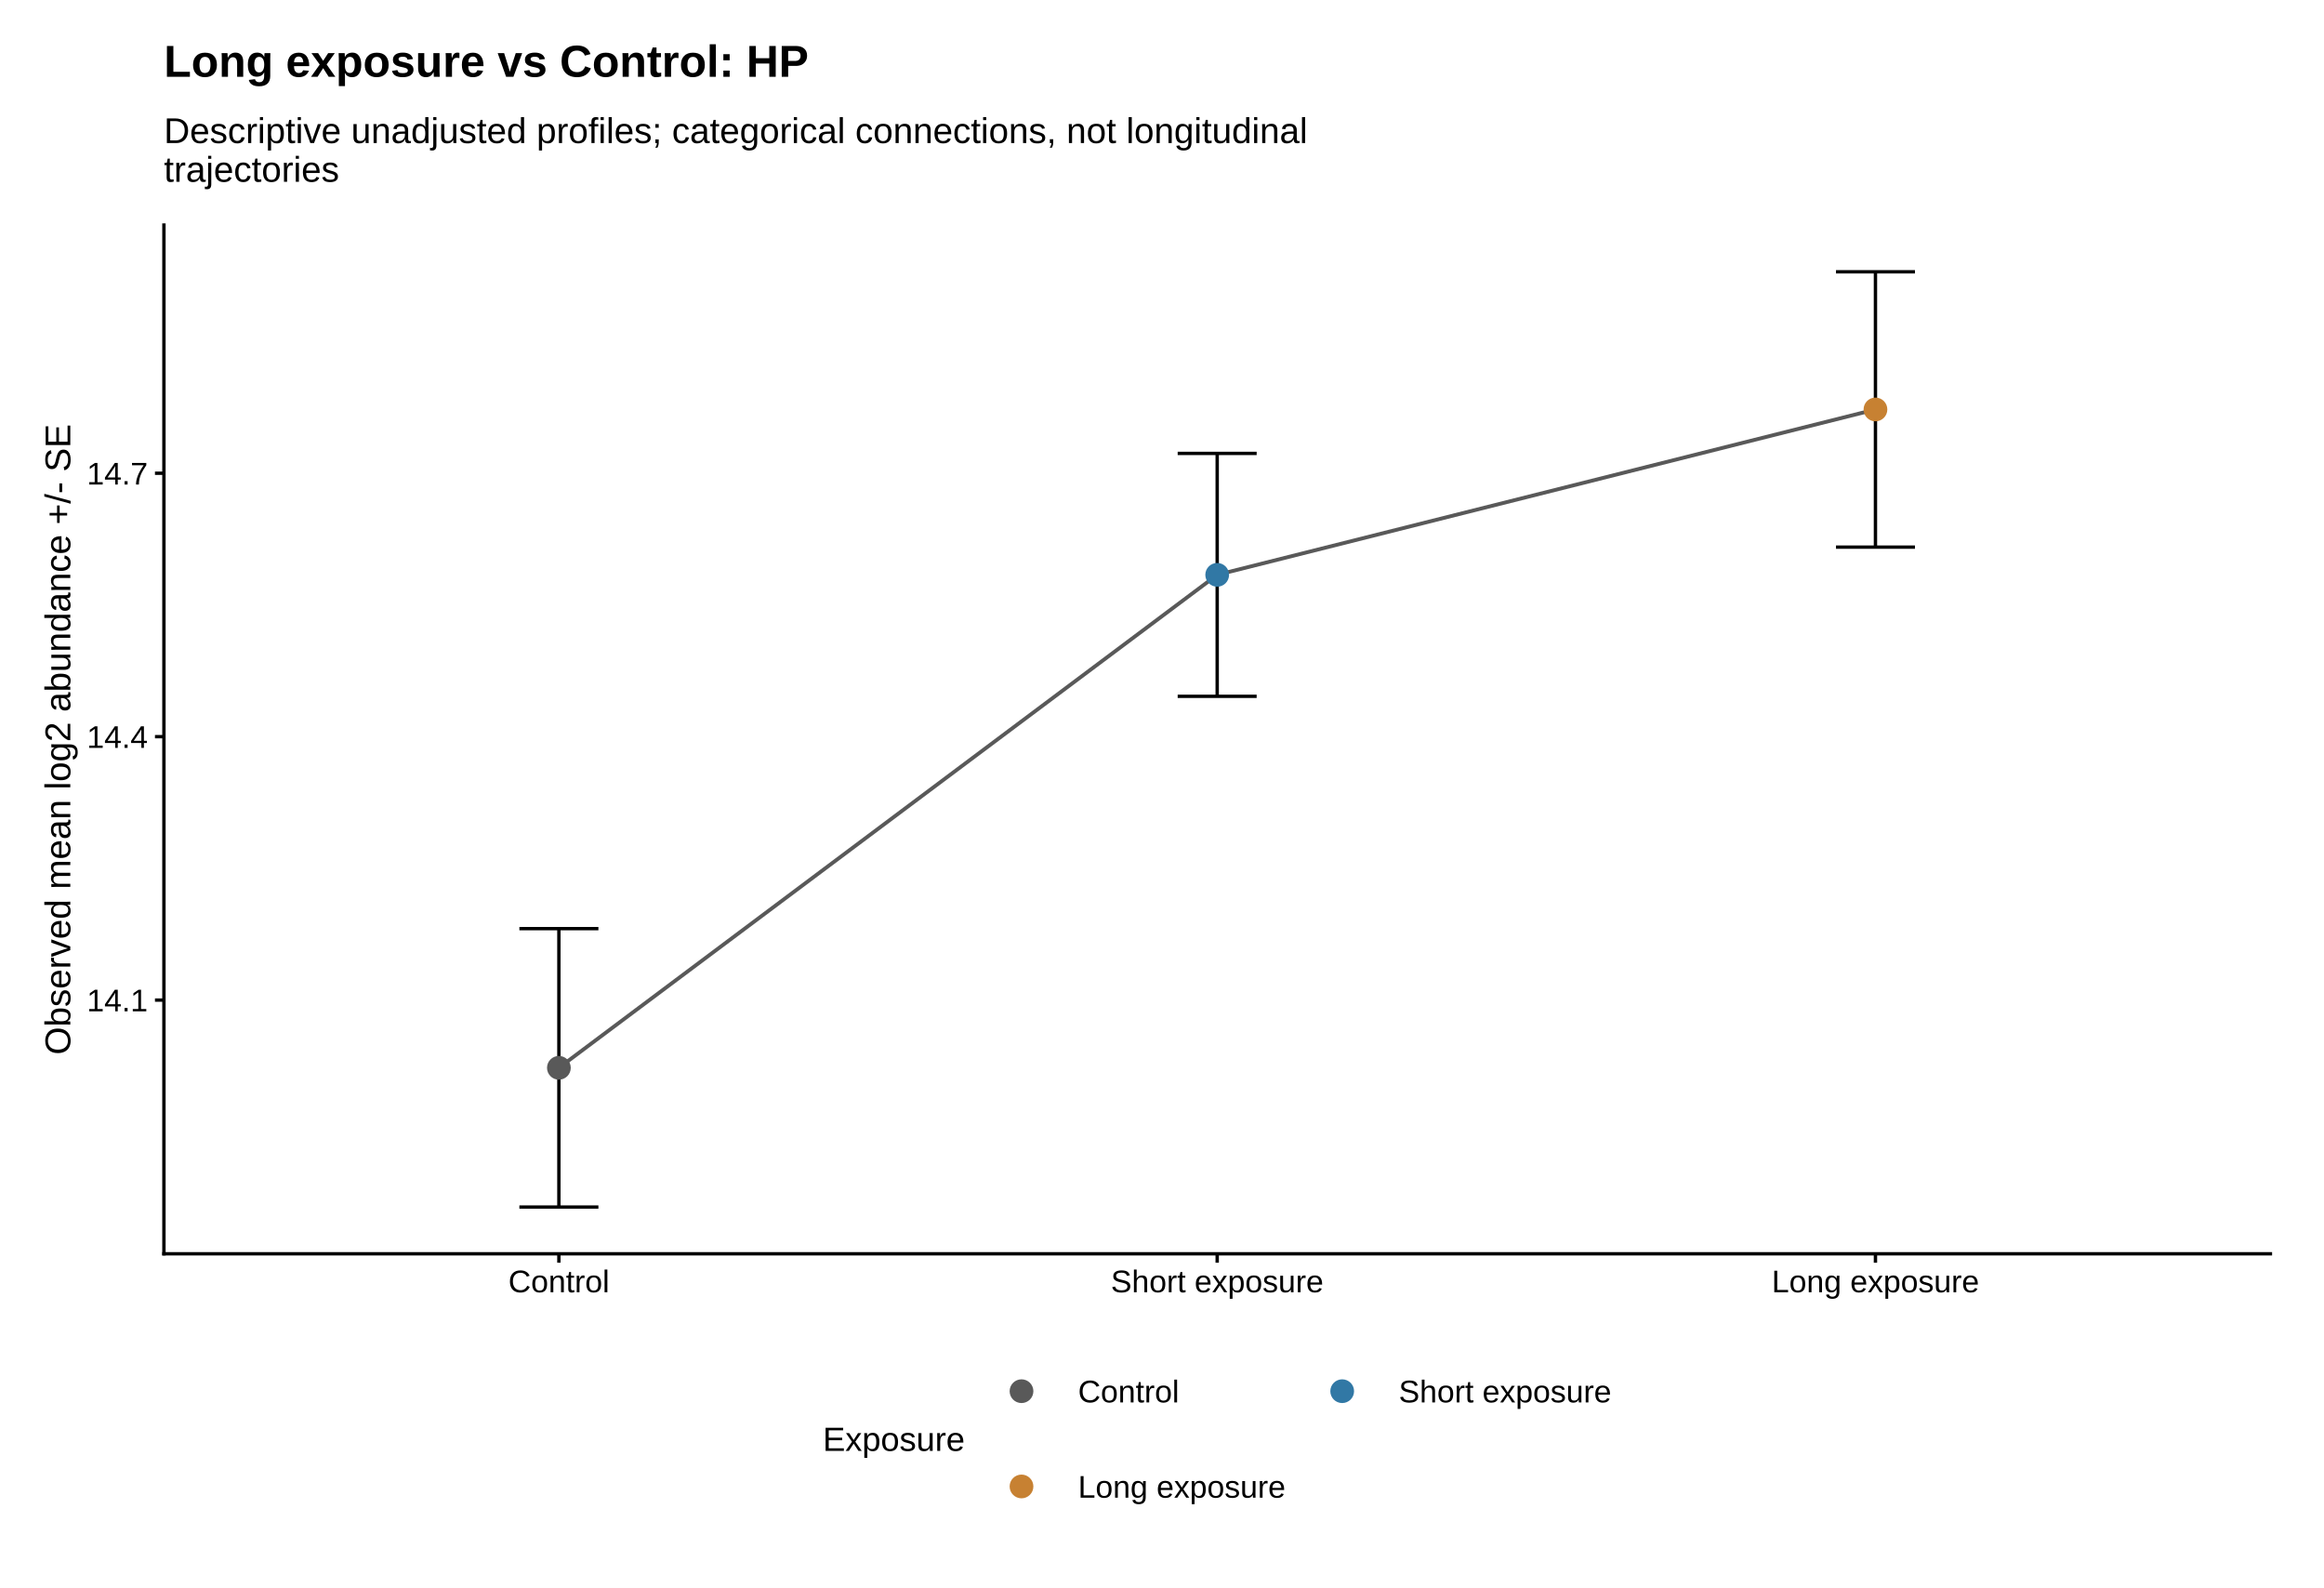
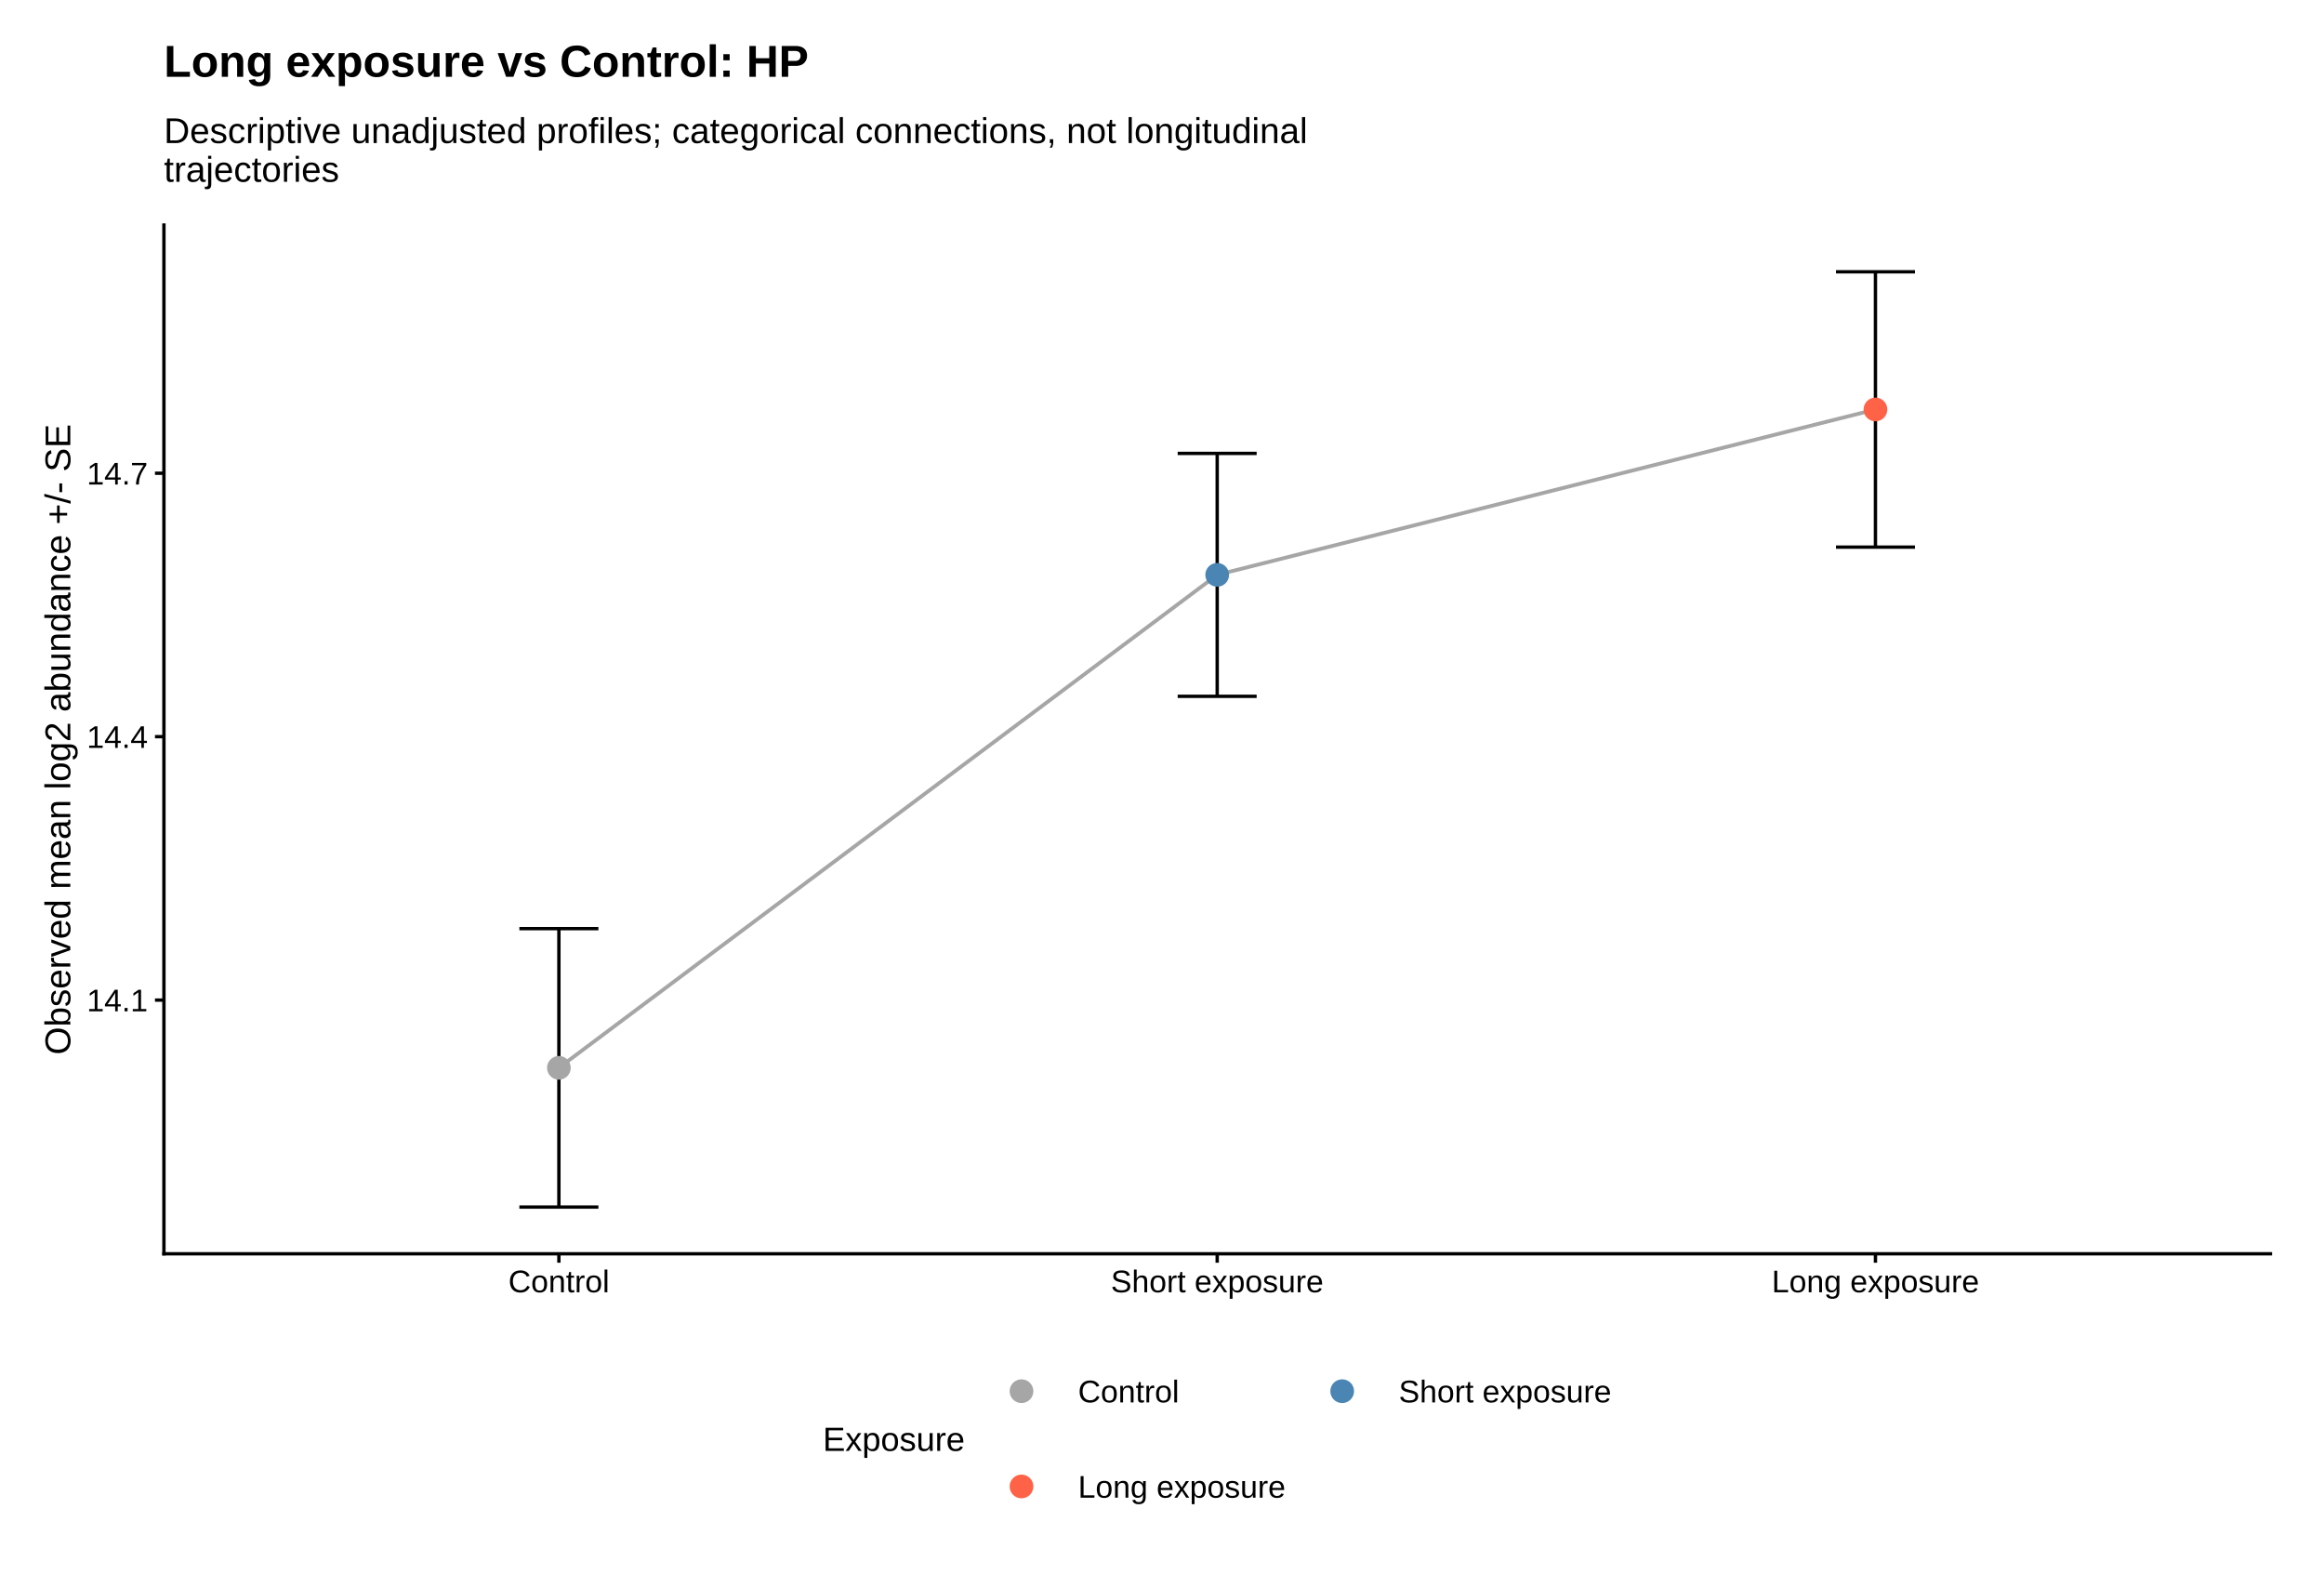
<svg xmlns="http://www.w3.org/2000/svg" class="svglite" width="518.74pt" height="354.33pt" viewBox="0 0 518.74 354.33">
  <defs>
    <style type="text/css">
    .svglite line, .svglite polyline, .svglite polygon, .svglite path, .svglite rect, .svglite circle {
      fill: none;
      stroke: #000000;
      stroke-linecap: round;
      stroke-linejoin: round;
      stroke-miterlimit: 10.00;
    }
    .svglite text {
      white-space: pre;
    }
  </style>
  </defs>
  <rect width="100%" height="100%" style="stroke: none; fill: #FFFFFF;" />
  <defs>
    <clipPath id="cpMC4wMHw1MTguNzR8MC4wMHwzNTQuMzM=">
      <rect x="0.00" y="0.00" width="518.74" height="354.33" />
    </clipPath>
  </defs>
  <g clip-path="url(#cpMC4wMHw1MTguNzR8MC4wMHwzNTQuMzM=)">
    <rect x="0.00" y="0.00" width="518.74" height="354.33" style="stroke-width: 0.78; stroke: #FFFFFF; fill: #FFFFFF;" />
  </g>
  <defs>
    <clipPath id="cpMzYuNTl8NTA2Ljc4fDUwLjIzfDI3OS44Mg==">
      <rect x="36.59" y="50.23" width="470.20" height="229.59" />
    </clipPath>
  </defs>
  <g clip-path="url(#cpMzYuNTl8NTA2Ljc4fDUwLjIzfDI3OS44Mg==)">
    <rect x="36.59" y="50.23" width="470.20" height="229.59" style="stroke-width: 0.78; stroke: none; fill: #FFFFFF;" />
-     <polyline points="124.75,238.31 271.69,128.29 418.62,91.38 " style="stroke-width: 0.85; stroke: #595959; stroke-linecap: butt;" />
+     <polyline points="124.75,238.31 271.69,128.29 418.62,91.38 " style="stroke-width: 0.85; stroke: #A6A6A6; stroke-linecap: butt;" />
    <polyline points="115.93,207.25 133.57,207.25 " style="stroke-width: 0.75; stroke-linecap: butt;" />
    <polyline points="124.75,207.25 124.75,269.38 " style="stroke-width: 0.75; stroke-linecap: butt;" />
    <polyline points="115.93,269.38 133.57,269.38 " style="stroke-width: 0.75; stroke-linecap: butt;" />
    <polyline points="262.87,101.19 280.50,101.19 " style="stroke-width: 0.75; stroke-linecap: butt;" />
    <polyline points="271.69,101.19 271.69,155.40 " style="stroke-width: 0.75; stroke-linecap: butt;" />
    <polyline points="262.87,155.40 280.50,155.40 " style="stroke-width: 0.75; stroke-linecap: butt;" />
    <polyline points="409.81,60.66 427.44,60.66 " style="stroke-width: 0.75; stroke-linecap: butt;" />
    <polyline points="418.62,60.66 418.62,122.10 " style="stroke-width: 0.75; stroke-linecap: butt;" />
    <polyline points="409.81,122.10 427.44,122.10 " style="stroke-width: 0.75; stroke-linecap: butt;" />
-     <circle cx="124.75" cy="238.31" r="2.39" style="stroke-width: 0.52; stroke: #595959; fill: #595959;" />
-     <circle cx="271.69" cy="128.29" r="2.39" style="stroke-width: 0.52; stroke: #3178A5; fill: #3178A5;" />
-     <circle cx="418.62" cy="91.38" r="2.39" style="stroke-width: 0.52; stroke: #C78132; fill: #C78132;" />
+     <circle cx="124.75" cy="238.31" r="2.39" style="stroke-width: 0.52; stroke: #A6A6A6; fill: #A6A6A6;" />
+     <circle cx="271.69" cy="128.29" r="2.39" style="stroke-width: 0.52; stroke: #4A85B3; fill: #4A85B3;" />
+     <circle cx="418.62" cy="91.38" r="2.39" style="stroke-width: 0.52; stroke: #FF6347; fill: #FF6347;" />
  </g>
  <g clip-path="url(#cpMC4wMHw1MTguNzR8MC4wMHwzNTQuMzM=)">
    <polyline points="36.59,279.82 36.59,50.23 " style="stroke-width: 0.75; stroke-linecap: square;" />
    <text x="33.00" y="225.70" text-anchor="end" style="font-size: 7.00px; font-family: &quot;Arial&quot;;" textLength="13.63px" lengthAdjust="spacingAndGlyphs">14.1</text>
    <text x="33.00" y="166.91" text-anchor="end" style="font-size: 7.00px; font-family: &quot;Arial&quot;;" textLength="13.63px" lengthAdjust="spacingAndGlyphs">14.4</text>
    <text x="33.00" y="108.13" text-anchor="end" style="font-size: 7.00px; font-family: &quot;Arial&quot;;" textLength="13.63px" lengthAdjust="spacingAndGlyphs">14.7</text>
    <polyline points="34.59,223.20 36.59,223.20 " style="stroke-width: 0.75; stroke-linecap: butt;" />
    <polyline points="34.59,164.41 36.59,164.41 " style="stroke-width: 0.75; stroke-linecap: butt;" />
    <polyline points="34.59,105.62 36.59,105.62 " style="stroke-width: 0.75; stroke-linecap: butt;" />
    <polyline points="36.59,279.82 506.78,279.82 " style="stroke-width: 0.75; stroke-linecap: square;" />
    <polyline points="124.75,281.81 124.75,279.82 " style="stroke-width: 0.75; stroke-linecap: butt;" />
    <polyline points="271.69,281.81 271.69,279.82 " style="stroke-width: 0.75; stroke-linecap: butt;" />
    <polyline points="418.62,281.81 418.62,279.82 " style="stroke-width: 0.75; stroke-linecap: butt;" />
    <text x="124.75" y="288.41" text-anchor="middle" style="font-size: 7.00px; font-family: &quot;Arial&quot;;" textLength="22.57px" lengthAdjust="spacingAndGlyphs">Control</text>
    <text x="271.69" y="288.41" text-anchor="middle" style="font-size: 7.00px; font-family: &quot;Arial&quot;;" textLength="47.48px" lengthAdjust="spacingAndGlyphs">Short exposure</text>
    <text x="418.62" y="288.41" text-anchor="middle" style="font-size: 7.00px; font-family: &quot;Arial&quot;;" textLength="46.33px" lengthAdjust="spacingAndGlyphs">Long exposure</text>
    <text transform="translate(15.69,165.02) rotate(-90)" text-anchor="middle" style="font-size: 8.00px; font-family: &quot;Arial&quot;;" textLength="140.78px" lengthAdjust="spacingAndGlyphs">Observed mean log2 abundance +/- SE</text>
    <rect x="179.69" y="297.85" width="184.00" height="46.52" style="stroke-width: 0.78; stroke: none; fill: #FFFFFF;" />
    <text x="183.67" y="323.80" style="font-size: 7.50px; font-family: &quot;Arial&quot;;" textLength="31.71px" lengthAdjust="spacingAndGlyphs">Exposure</text>
    <rect x="219.37" y="301.84" width="17.28" height="17.28" style="stroke-width: 0.78; stroke: none; fill: #FFFFFF;" />
-     <circle cx="228.01" cy="310.48" r="2.39" style="stroke-width: 0.52; stroke: #595959; fill: #595959;" />
+     <circle cx="228.01" cy="310.48" r="2.39" style="stroke-width: 0.52; stroke: #A6A6A6; fill: #A6A6A6;" />
    <rect x="290.95" y="301.84" width="17.28" height="17.28" style="stroke-width: 0.78; stroke: none; fill: #FFFFFF;" />
-     <circle cx="299.59" cy="310.48" r="2.39" style="stroke-width: 0.52; stroke: #3178A5; fill: #3178A5;" />
+     <circle cx="299.59" cy="310.48" r="2.39" style="stroke-width: 0.52; stroke: #4A85B3; fill: #4A85B3;" />
    <rect x="219.37" y="323.10" width="17.28" height="17.28" style="stroke-width: 0.78; stroke: none; fill: #FFFFFF;" />
-     <circle cx="228.01" cy="331.74" r="2.39" style="stroke-width: 0.52; stroke: #C78132; fill: #C78132;" />
+     <circle cx="228.01" cy="331.74" r="2.39" style="stroke-width: 0.52; stroke: #FF6347; fill: #FF6347;" />
    <text x="240.63" y="312.98" style="font-size: 7.00px; font-family: &quot;Arial&quot;;" textLength="22.57px" lengthAdjust="spacingAndGlyphs">Control</text>
    <text x="312.21" y="312.98" style="font-size: 7.00px; font-family: &quot;Arial&quot;;" textLength="47.48px" lengthAdjust="spacingAndGlyphs">Short exposure</text>
    <text x="240.63" y="334.25" style="font-size: 7.00px; font-family: &quot;Arial&quot;;" textLength="46.33px" lengthAdjust="spacingAndGlyphs">Long exposure</text>
    <text x="36.59" y="31.93" style="font-size: 8.00px; font-family: &quot;Arial&quot;;" textLength="255.35px" lengthAdjust="spacingAndGlyphs">Descriptive unadjusted profiles; categorical connections, not longitudinal</text>
    <text x="36.59" y="40.57" style="font-size: 8.00px; font-family: &quot;Arial&quot;;" textLength="39.14px" lengthAdjust="spacingAndGlyphs">trajectories</text>
    <text x="36.59" y="17.13" style="font-size: 10.00px; font-weight: bold; font-family: &quot;Arial&quot;;" textLength="143.91px" lengthAdjust="spacingAndGlyphs">Long exposure vs Control: HP</text>
  </g>
</svg>
